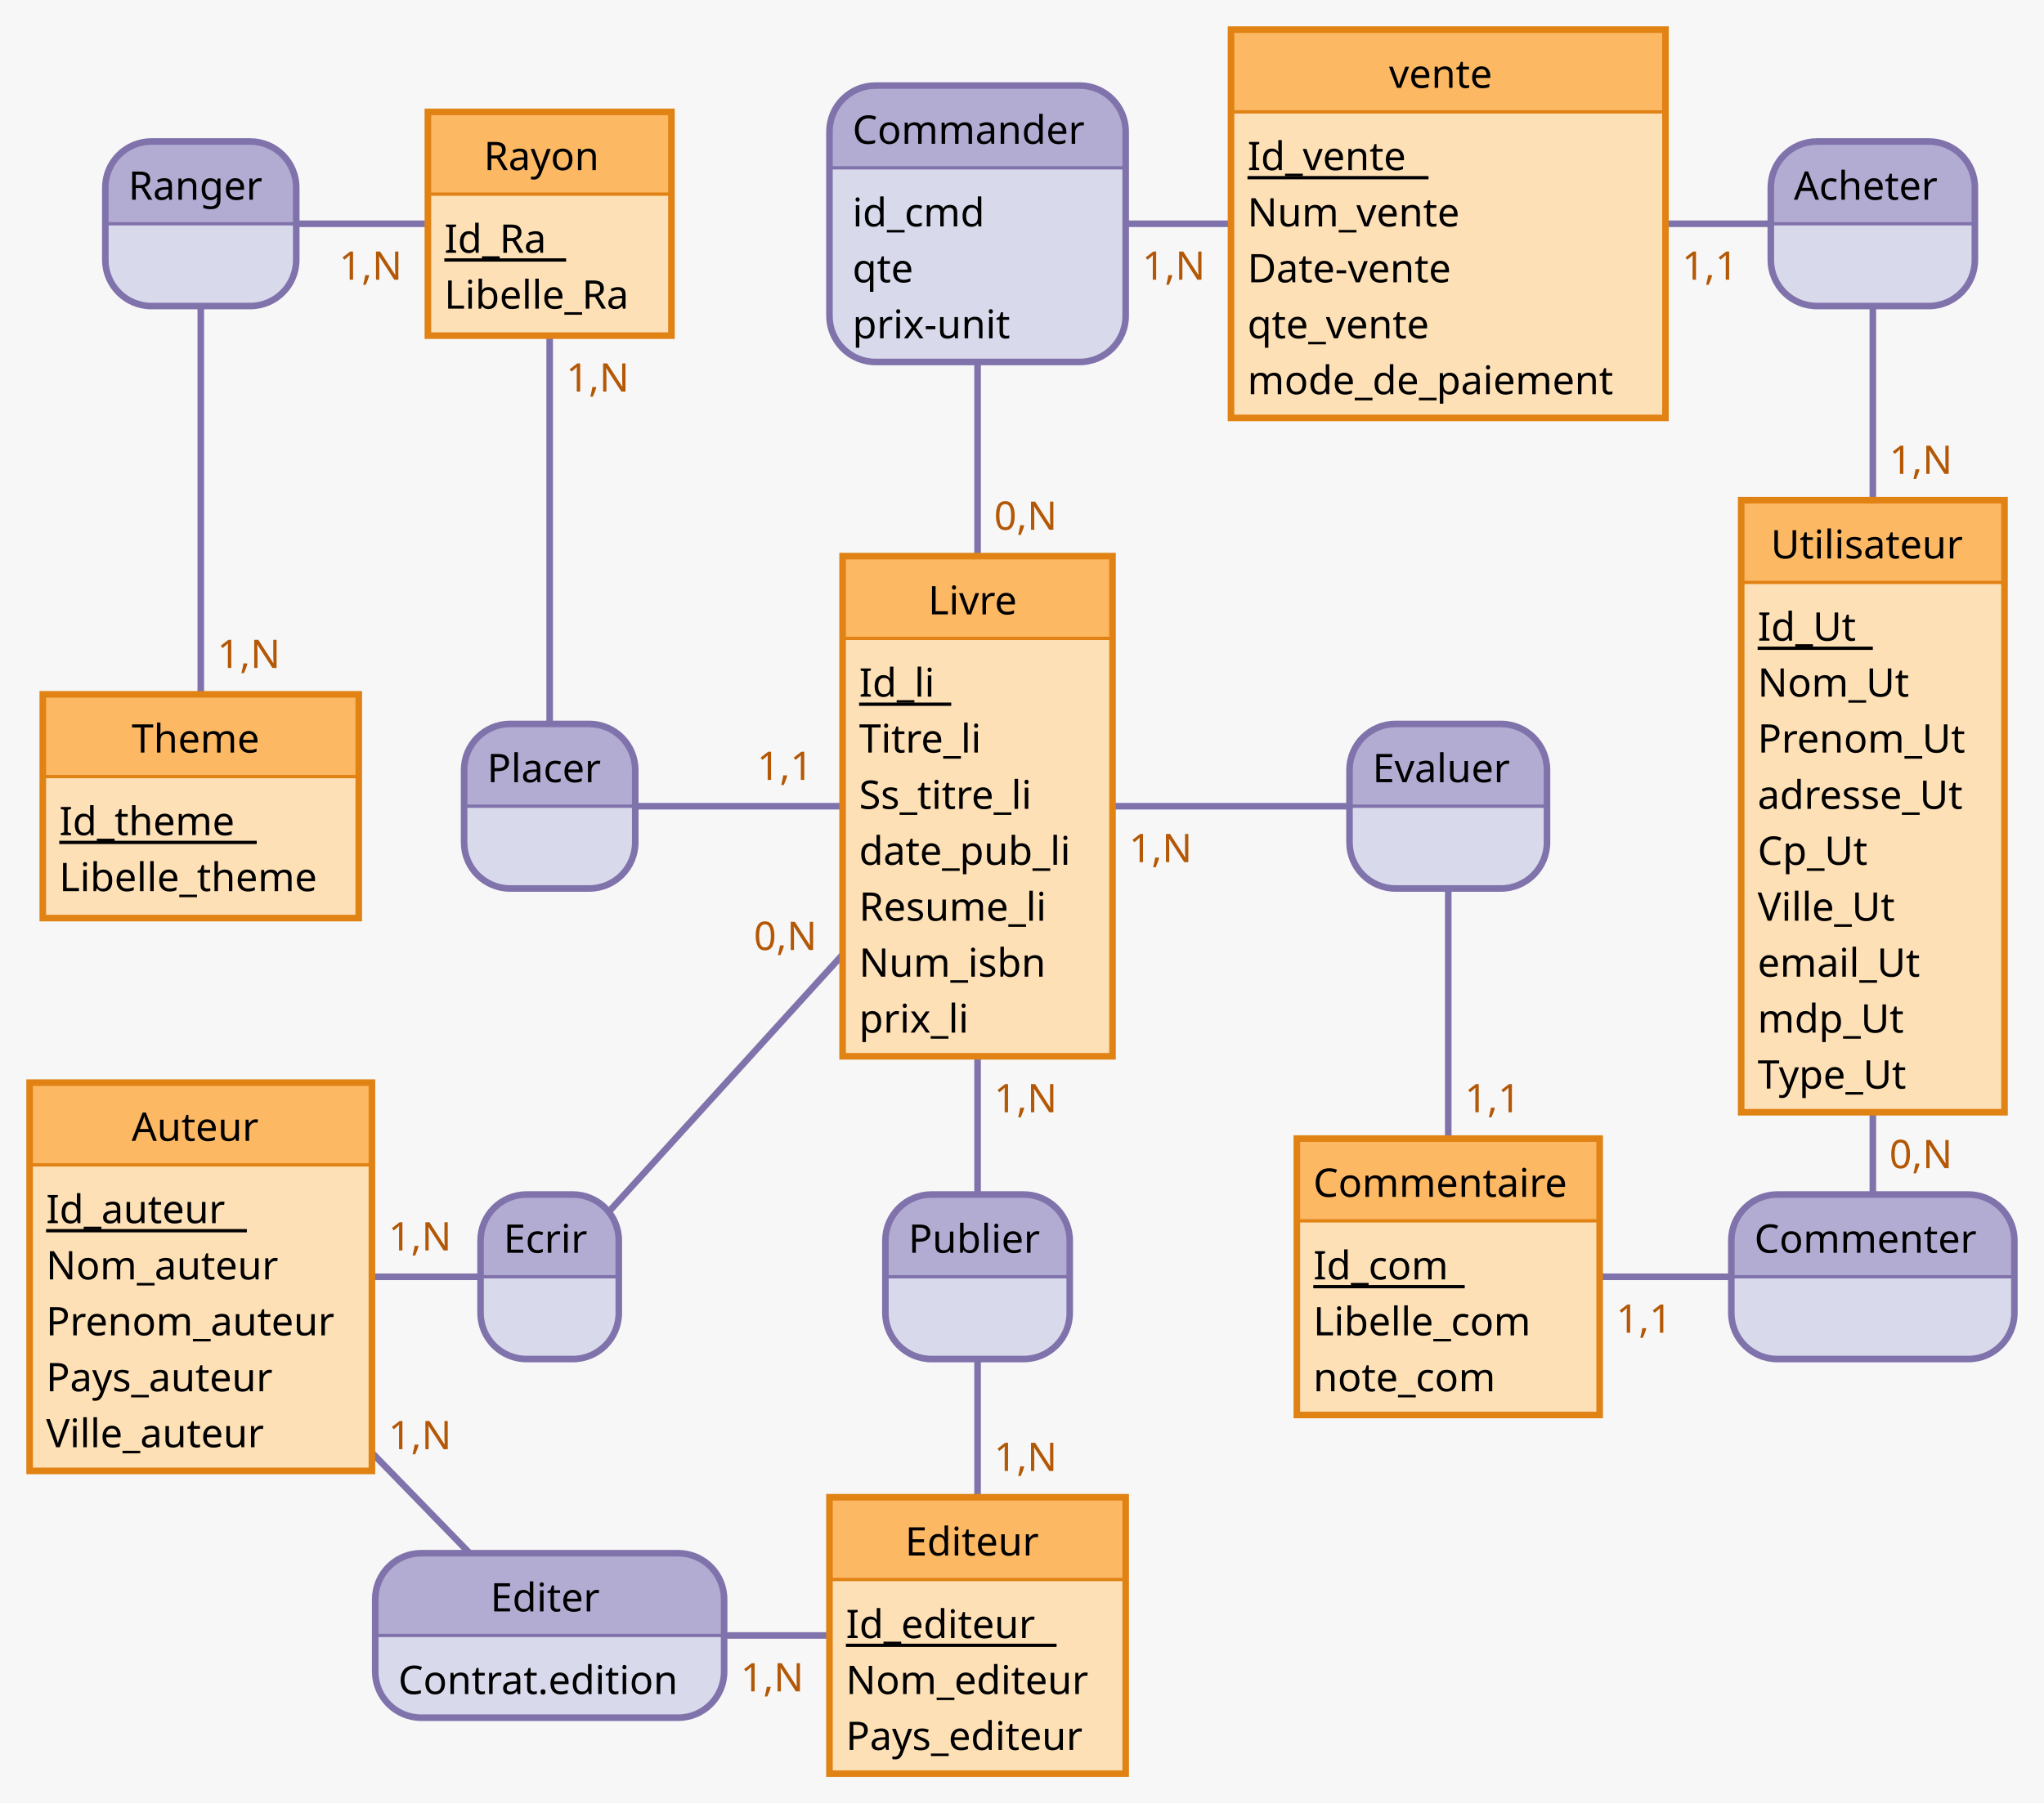
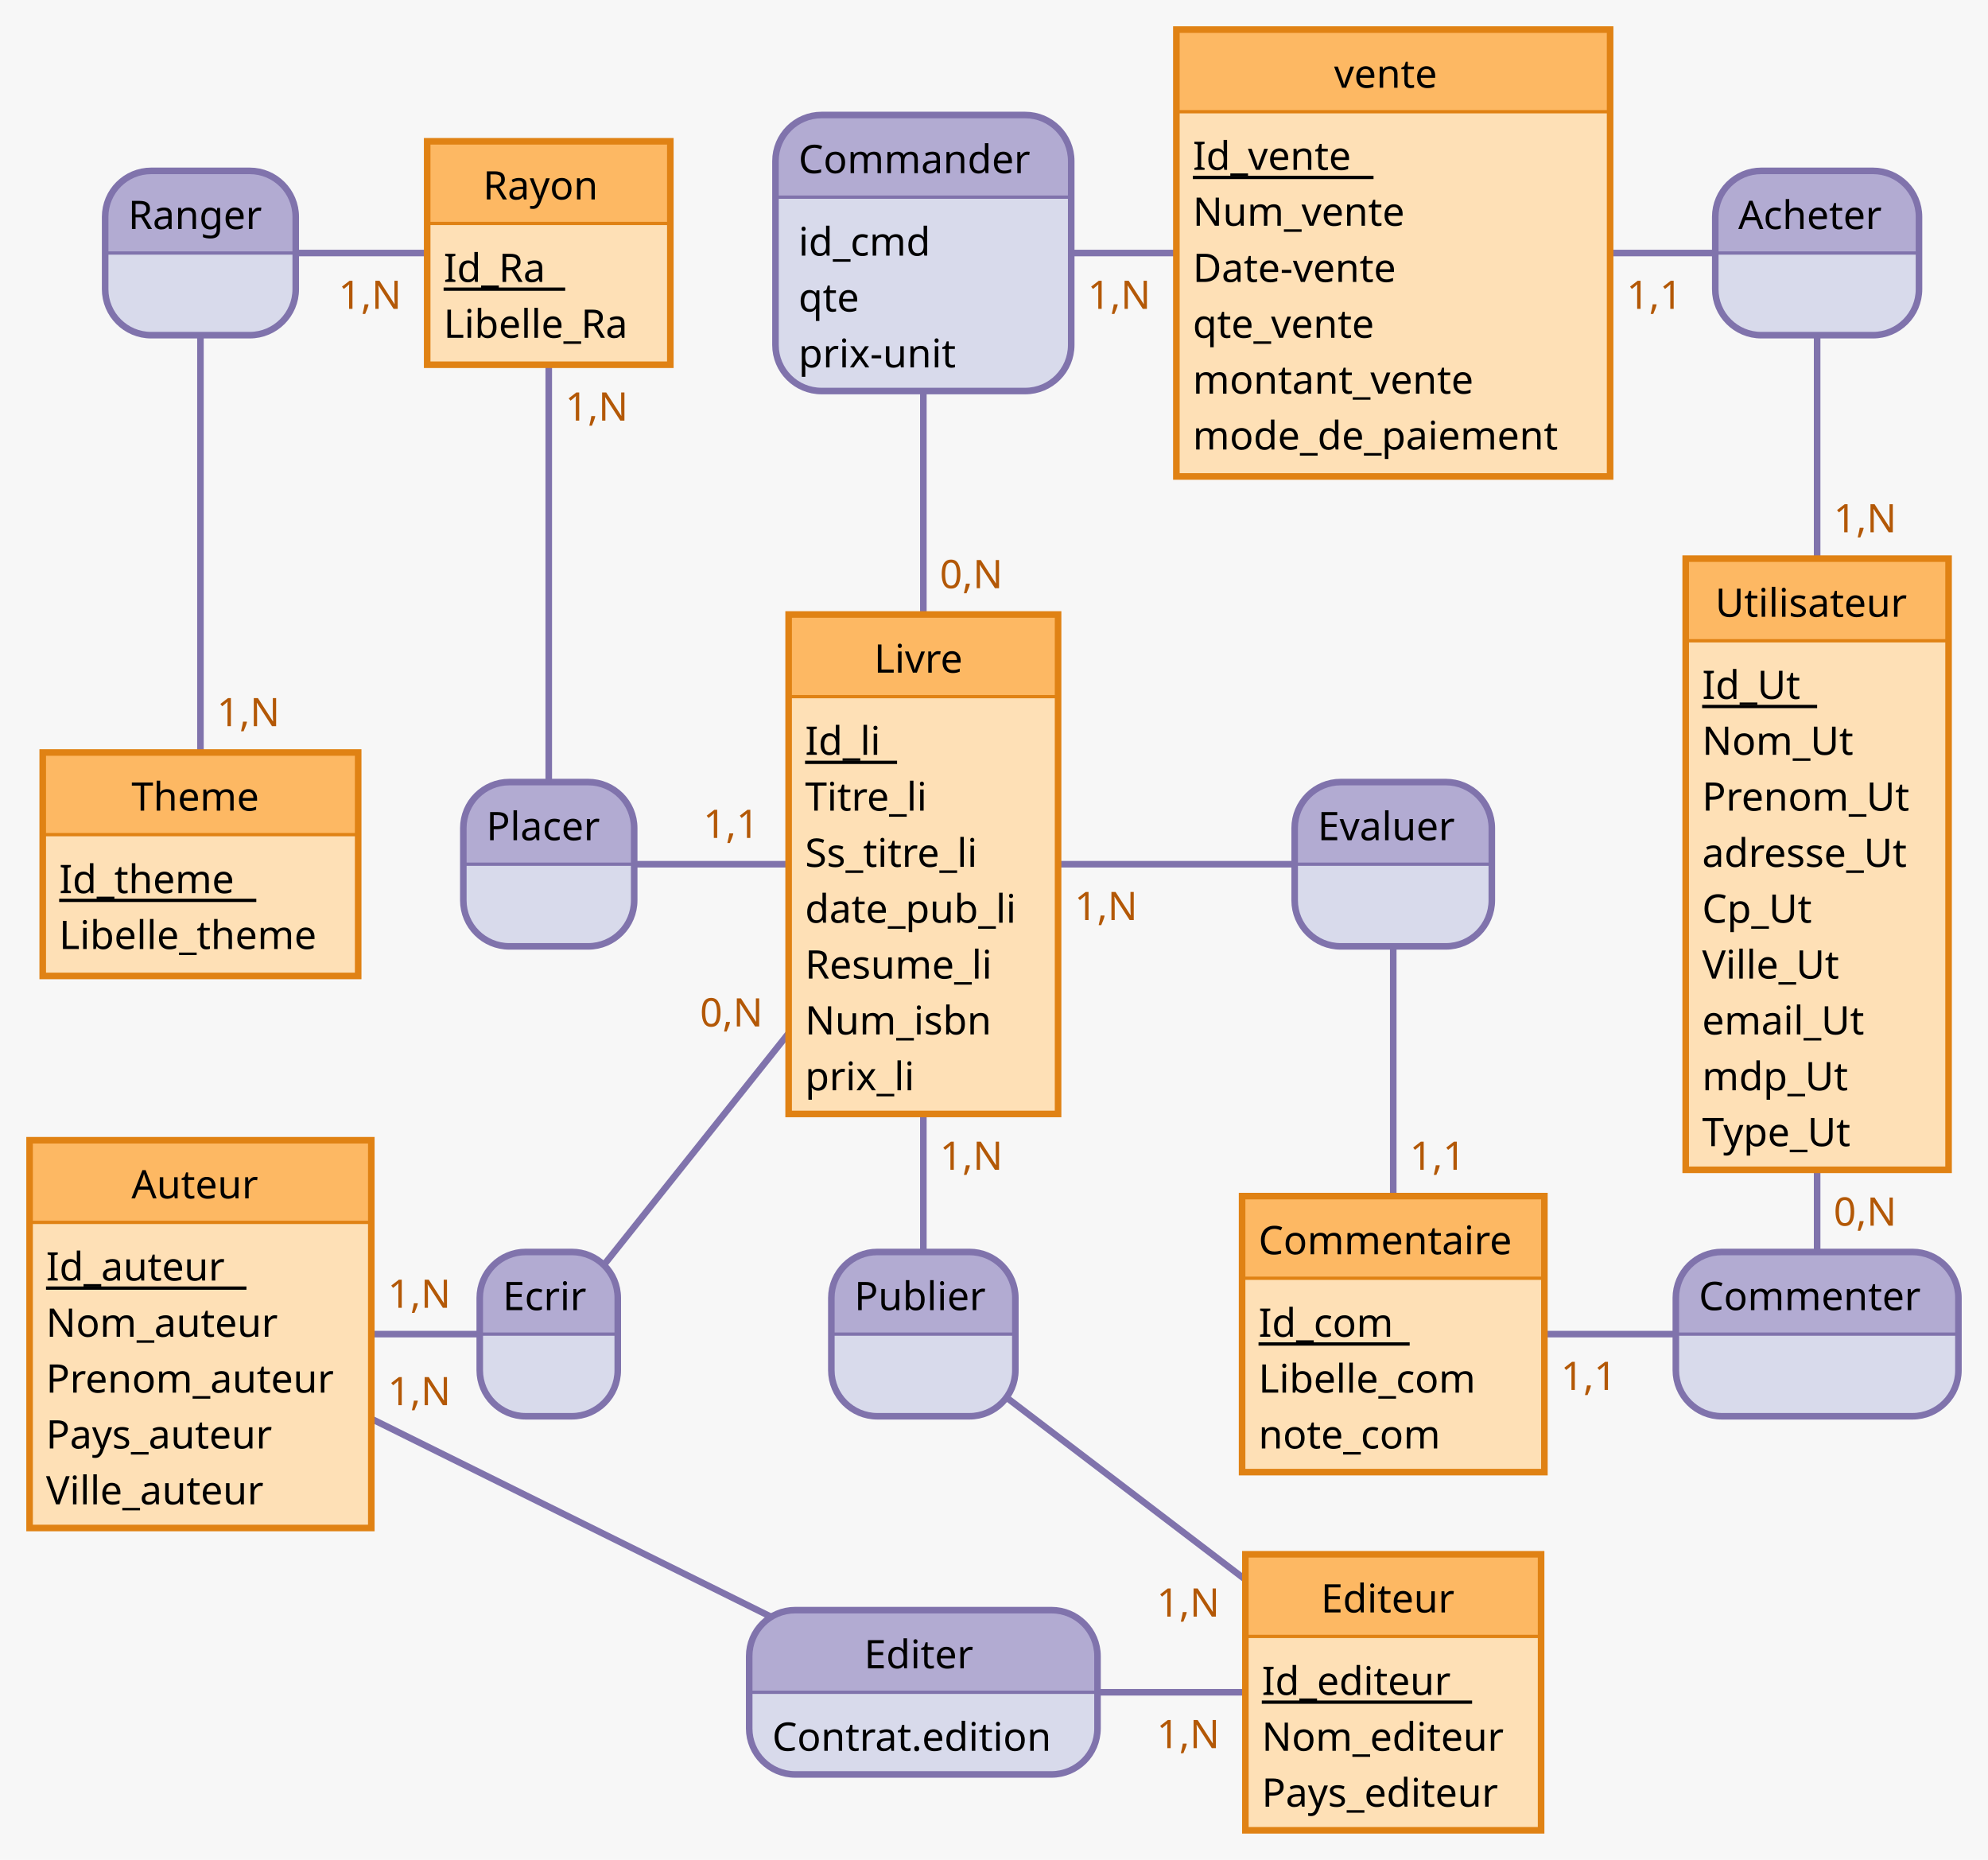
- <svg xmlns="http://www.w3.org/2000/svg" width="621" height="548" view_box="0 0 621 548">\n\n<rect id="frame" x="0" y="0" width="621" height="548" fill="#f7f7f7" stroke="none" stroke-width="0" />
-   <line x1="297" y1="245" x2="297" y2="388" stroke="#8073ac" stroke-width="2" />
-   <text x="302.0" y="338" fill="#b35806" font-family="Verdana" font-size="12">1,N</text>
-   <line x1="297" y1="497" x2="297" y2="388" stroke="#8073ac" stroke-width="2" />
-   <text x="302.0" y="447" fill="#b35806" font-family="Verdana" font-size="12">1,N</text>
+ <svg xmlns="http://www.w3.org/2000/svg" width="605" height="566" view_box="0 0 605 566">\n\n<rect id="frame" x="0" y="0" width="605" height="566" fill="#f7f7f7" stroke="none" stroke-width="0" />
+   <line x1="281" y1="263" x2="281" y2="406" stroke="#8073ac" stroke-width="2" />
+   <text x="286.0" y="356" fill="#b35806" font-family="Verdana" font-size="12">1,N</text>
+   <line x1="424" y1="515" x2="281" y2="406" stroke="#8073ac" stroke-width="2" />
+   <text x="352" y="491.965" fill="#b35806" font-family="Verdana" font-size="12">1,N</text>
  <g id="association-Publier">
-     <path d="M 311 363 a 14 14 90 0 1 14 14 V 388 h -56 V 377 a 14 14 90 0 1 14 -14" fill="#b2abd2" stroke="#b2abd2" stroke-width="0" />
-     <path d="M 325 388.0 v 11 a 14 14 90 0 1 -14 14 H 283 a 14 14 90 0 1 -14 -14 V 388.0 H 56" fill="#d8daeb" stroke="#d8daeb" stroke-width="0" />
-     <rect x="269" y="363" width="56" height="50" fill="none" rx="14" stroke="#8073ac" stroke-width="2" />
-     <line x1="269" y1="388" x2="325" y2="388" stroke="#8073ac" stroke-width="1" />
-     <text x="276" y="380.7" fill="#000000" font-family="Verdana" font-size="12">Publier</text>
-   </g>
-   <line x1="569" y1="245" x2="569" y2="68" stroke="#8073ac" stroke-width="2" />
-   <text x="574.0" y="144" fill="#b35806" font-family="Verdana" font-size="12">1,N</text>
-   <line x1="440" y1="68" x2="569" y2="68" stroke="#8073ac" stroke-width="2" />
-   <text x="511" y="85.0" fill="#b35806" font-family="Verdana" font-size="12">1,1</text>
+     <path d="M 295 381 a 14 14 90 0 1 14 14 V 406 h -56 V 395 a 14 14 90 0 1 14 -14" fill="#b2abd2" stroke="#b2abd2" stroke-width="0" />
+     <path d="M 309 406.0 v 11 a 14 14 90 0 1 -14 14 H 267 a 14 14 90 0 1 -14 -14 V 406.0 H 56" fill="#d8daeb" stroke="#d8daeb" stroke-width="0" />
+     <rect x="253" y="381" width="56" height="50" fill="none" rx="14" stroke="#8073ac" stroke-width="2" />
+     <line x1="253" y1="406" x2="309" y2="406" stroke="#8073ac" stroke-width="1" />
+     <text x="260" y="398.7" fill="#000000" font-family="Verdana" font-size="12">Publier</text>
+   </g>
+   <line x1="553" y1="263" x2="553" y2="77" stroke="#8073ac" stroke-width="2" />
+   <text x="558.0" y="162" fill="#b35806" font-family="Verdana" font-size="12">1,N</text>
+   <line x1="424" y1="77" x2="553" y2="77" stroke="#8073ac" stroke-width="2" />
+   <text x="495" y="94.0" fill="#b35806" font-family="Verdana" font-size="12">1,1</text>
  <g id="association-Acheter">
-     <path d="M 586 43 a 14 14 90 0 1 14 14 V 68 h -62 V 57 a 14 14 90 0 1 14 -14" fill="#b2abd2" stroke="#b2abd2" stroke-width="0" />
-     <path d="M 600 68.0 v 11 a 14 14 90 0 1 -14 14 H 552 a 14 14 90 0 1 -14 -14 V 68.0 H 62" fill="#d8daeb" stroke="#d8daeb" stroke-width="0" />
-     <rect x="538" y="43" width="62" height="50" fill="none" rx="14" stroke="#8073ac" stroke-width="2" />
-     <line x1="538" y1="68" x2="600" y2="68" stroke="#8073ac" stroke-width="1" />
-     <text x="545" y="60.7" fill="#000000" font-family="Verdana" font-size="12">Acheter</text>
-   </g>
-   <line x1="440" y1="388" x2="440" y2="245" stroke="#8073ac" stroke-width="2" />
-   <text x="445.0" y="338" fill="#b35806" font-family="Verdana" font-size="12">1,1</text>
-   <line x1="297" y1="245" x2="440" y2="245" stroke="#8073ac" stroke-width="2" />
-   <text x="343" y="262.0" fill="#b35806" font-family="Verdana" font-size="12">1,N</text>
+     <path d="M 570 52 a 14 14 90 0 1 14 14 V 77 h -62 V 66 a 14 14 90 0 1 14 -14" fill="#b2abd2" stroke="#b2abd2" stroke-width="0" />
+     <path d="M 584 77.0 v 11 a 14 14 90 0 1 -14 14 H 536 a 14 14 90 0 1 -14 -14 V 77.0 H 62" fill="#d8daeb" stroke="#d8daeb" stroke-width="0" />
+     <rect x="522" y="52" width="62" height="50" fill="none" rx="14" stroke="#8073ac" stroke-width="2" />
+     <line x1="522" y1="77" x2="584" y2="77" stroke="#8073ac" stroke-width="1" />
+     <text x="529" y="69.7" fill="#000000" font-family="Verdana" font-size="12">Acheter</text>
+   </g>
+   <line x1="424" y1="406" x2="424" y2="263" stroke="#8073ac" stroke-width="2" />
+   <text x="429.0" y="356" fill="#b35806" font-family="Verdana" font-size="12">1,1</text>
+   <line x1="281" y1="263" x2="424" y2="263" stroke="#8073ac" stroke-width="2" />
+   <text x="327" y="280.0" fill="#b35806" font-family="Verdana" font-size="12">1,N</text>
  <g id="association-Evaluer">
-     <path d="M 456 220 a 14 14 90 0 1 14 14 V 245 h -60 V 234 a 14 14 90 0 1 14 -14" fill="#b2abd2" stroke="#b2abd2" stroke-width="0" />
-     <path d="M 470 245.0 v 11 a 14 14 90 0 1 -14 14 H 424 a 14 14 90 0 1 -14 -14 V 245.0 H 60" fill="#d8daeb" stroke="#d8daeb" stroke-width="0" />
-     <rect x="410" y="220" width="60" height="50" fill="none" rx="14" stroke="#8073ac" stroke-width="2" />
-     <line x1="410" y1="245" x2="470" y2="245" stroke="#8073ac" stroke-width="1" />
-     <text x="417" y="237.7" fill="#000000" font-family="Verdana" font-size="12">Evaluer</text>
-   </g>
-   <line x1="297" y1="245" x2="167" y2="245" stroke="#8073ac" stroke-width="2" />
-   <text x="230" y="237.0" fill="#b35806" font-family="Verdana" font-size="12">1,1</text>
-   <line x1="167" y1="68" x2="167" y2="245" stroke="#8073ac" stroke-width="2" />
-   <text x="172.0" y="119" fill="#b35806" font-family="Verdana" font-size="12">1,N</text>
+     <path d="M 440 238 a 14 14 90 0 1 14 14 V 263 h -60 V 252 a 14 14 90 0 1 14 -14" fill="#b2abd2" stroke="#b2abd2" stroke-width="0" />
+     <path d="M 454 263.0 v 11 a 14 14 90 0 1 -14 14 H 408 a 14 14 90 0 1 -14 -14 V 263.0 H 60" fill="#d8daeb" stroke="#d8daeb" stroke-width="0" />
+     <rect x="394" y="238" width="60" height="50" fill="none" rx="14" stroke="#8073ac" stroke-width="2" />
+     <line x1="394" y1="263" x2="454" y2="263" stroke="#8073ac" stroke-width="1" />
+     <text x="401" y="255.7" fill="#000000" font-family="Verdana" font-size="12">Evaluer</text>
+   </g>
+   <line x1="281" y1="263" x2="167" y2="263" stroke="#8073ac" stroke-width="2" />
+   <text x="214" y="255.0" fill="#b35806" font-family="Verdana" font-size="12">1,1</text>
+   <line x1="167" y1="77" x2="167" y2="263" stroke="#8073ac" stroke-width="2" />
+   <text x="172.0" y="128" fill="#b35806" font-family="Verdana" font-size="12">1,N</text>
  <g id="association-Placer">
-     <path d="M 179 220 a 14 14 90 0 1 14 14 V 245 h -52 V 234 a 14 14 90 0 1 14 -14" fill="#b2abd2" stroke="#b2abd2" stroke-width="0" />
-     <path d="M 193 245.0 v 11 a 14 14 90 0 1 -14 14 H 155 a 14 14 90 0 1 -14 -14 V 245.0 H 52" fill="#d8daeb" stroke="#d8daeb" stroke-width="0" />
-     <rect x="141" y="220" width="52" height="50" fill="none" rx="14" stroke="#8073ac" stroke-width="2" />
-     <line x1="141" y1="245" x2="193" y2="245" stroke="#8073ac" stroke-width="1" />
-     <text x="148" y="237.7" fill="#000000" font-family="Verdana" font-size="12">Placer</text>
-   </g>
-   <line x1="297" y1="245" x2="297" y2="68" stroke="#8073ac" stroke-width="2" />
-   <text x="302.0" y="161" fill="#b35806" font-family="Verdana" font-size="12">0,N</text>
-   <line x1="440" y1="68" x2="297" y2="68" stroke="#8073ac" stroke-width="2" />
-   <text x="347" y="85.0" fill="#b35806" font-family="Verdana" font-size="12">1,N</text>
+     <path d="M 179 238 a 14 14 90 0 1 14 14 V 263 h -52 V 252 a 14 14 90 0 1 14 -14" fill="#b2abd2" stroke="#b2abd2" stroke-width="0" />
+     <path d="M 193 263.0 v 11 a 14 14 90 0 1 -14 14 H 155 a 14 14 90 0 1 -14 -14 V 263.0 H 52" fill="#d8daeb" stroke="#d8daeb" stroke-width="0" />
+     <rect x="141" y="238" width="52" height="50" fill="none" rx="14" stroke="#8073ac" stroke-width="2" />
+     <line x1="141" y1="263" x2="193" y2="263" stroke="#8073ac" stroke-width="1" />
+     <text x="148" y="255.7" fill="#000000" font-family="Verdana" font-size="12">Placer</text>
+   </g>
+   <line x1="281" y1="263" x2="281" y2="77" stroke="#8073ac" stroke-width="2" />
+   <text x="286.0" y="179" fill="#b35806" font-family="Verdana" font-size="12">0,N</text>
+   <line x1="424" y1="77" x2="281" y2="77" stroke="#8073ac" stroke-width="2" />
+   <text x="331" y="94.0" fill="#b35806" font-family="Verdana" font-size="12">1,N</text>
  <g id="association-Commander">
-     <path d="M 328 26 a 14 14 90 0 1 14 14 V 51 h -90 V 40 a 14 14 90 0 1 14 -14" fill="#b2abd2" stroke="#b2abd2" stroke-width="0" />
-     <path d="M 342 51.0 v 45 a 14 14 90 0 1 -14 14 H 266 a 14 14 90 0 1 -14 -14 V 51.0 H 90" fill="#d8daeb" stroke="#d8daeb" stroke-width="0" />
-     <rect x="252" y="26" width="90" height="84" fill="none" rx="14" stroke="#8073ac" stroke-width="2" />
-     <line x1="252" y1="51" x2="342" y2="51" stroke="#8073ac" stroke-width="1" />
-     <text x="259" y="43.7" fill="#000000" font-family="Verdana" font-size="12">Commander</text>
-     <text x="259" y="68.8" fill="#000000" font-family="Verdana" font-size="12">id_cmd</text>
-     <text x="259" y="85.8" fill="#000000" font-family="Verdana" font-size="12">qte</text>
-     <text x="259" y="102.8" fill="#000000" font-family="Verdana" font-size="12">prix-unit</text>
-   </g>
-   <line x1="61" y1="245" x2="61" y2="68" stroke="#8073ac" stroke-width="2" />
-   <text x="66.0" y="203" fill="#b35806" font-family="Verdana" font-size="12">1,N</text>
-   <line x1="167" y1="68" x2="61" y2="68" stroke="#8073ac" stroke-width="2" />
-   <text x="103" y="85.0" fill="#b35806" font-family="Verdana" font-size="12">1,N</text>
+     <path d="M 312 35 a 14 14 90 0 1 14 14 V 60 h -90 V 49 a 14 14 90 0 1 14 -14" fill="#b2abd2" stroke="#b2abd2" stroke-width="0" />
+     <path d="M 326 60.0 v 45 a 14 14 90 0 1 -14 14 H 250 a 14 14 90 0 1 -14 -14 V 60.0 H 90" fill="#d8daeb" stroke="#d8daeb" stroke-width="0" />
+     <rect x="236" y="35" width="90" height="84" fill="none" rx="14" stroke="#8073ac" stroke-width="2" />
+     <line x1="236" y1="60" x2="326" y2="60" stroke="#8073ac" stroke-width="1" />
+     <text x="243" y="52.7" fill="#000000" font-family="Verdana" font-size="12">Commander</text>
+     <text x="243" y="77.8" fill="#000000" font-family="Verdana" font-size="12">id_cmd</text>
+     <text x="243" y="94.8" fill="#000000" font-family="Verdana" font-size="12">qte</text>
+     <text x="243" y="111.8" fill="#000000" font-family="Verdana" font-size="12">prix-unit</text>
+   </g>
+   <line x1="61" y1="263" x2="61" y2="77" stroke="#8073ac" stroke-width="2" />
+   <text x="66.0" y="221" fill="#b35806" font-family="Verdana" font-size="12">1,N</text>
+   <line x1="167" y1="77" x2="61" y2="77" stroke="#8073ac" stroke-width="2" />
+   <text x="103" y="94.0" fill="#b35806" font-family="Verdana" font-size="12">1,N</text>
  <g id="association-Ranger">
-     <path d="M 76 43 a 14 14 90 0 1 14 14 V 68 h -58 V 57 a 14 14 90 0 1 14 -14" fill="#b2abd2" stroke="#b2abd2" stroke-width="0" />
-     <path d="M 90 68.0 v 11 a 14 14 90 0 1 -14 14 H 46 a 14 14 90 0 1 -14 -14 V 68.0 H 58" fill="#d8daeb" stroke="#d8daeb" stroke-width="0" />
-     <rect x="32" y="43" width="58" height="50" fill="none" rx="14" stroke="#8073ac" stroke-width="2" />
-     <line x1="32" y1="68" x2="90" y2="68" stroke="#8073ac" stroke-width="1" />
-     <text x="39" y="60.7" fill="#000000" font-family="Verdana" font-size="12">Ranger</text>
-   </g>
-   <line x1="440" y1="388" x2="569" y2="388" stroke="#8073ac" stroke-width="2" />
-   <text x="491" y="405.0" fill="#b35806" font-family="Verdana" font-size="12">1,1</text>
-   <line x1="569" y1="245" x2="569" y2="388" stroke="#8073ac" stroke-width="2" />
-   <text x="574.0" y="355" fill="#b35806" font-family="Verdana" font-size="12">0,N</text>
+     <path d="M 76 52 a 14 14 90 0 1 14 14 V 77 h -58 V 66 a 14 14 90 0 1 14 -14" fill="#b2abd2" stroke="#b2abd2" stroke-width="0" />
+     <path d="M 90 77.0 v 11 a 14 14 90 0 1 -14 14 H 46 a 14 14 90 0 1 -14 -14 V 77.0 H 58" fill="#d8daeb" stroke="#d8daeb" stroke-width="0" />
+     <rect x="32" y="52" width="58" height="50" fill="none" rx="14" stroke="#8073ac" stroke-width="2" />
+     <line x1="32" y1="77" x2="90" y2="77" stroke="#8073ac" stroke-width="1" />
+     <text x="39" y="69.7" fill="#000000" font-family="Verdana" font-size="12">Ranger</text>
+   </g>
+   <line x1="424" y1="406" x2="553" y2="406" stroke="#8073ac" stroke-width="2" />
+   <text x="475" y="423.0" fill="#b35806" font-family="Verdana" font-size="12">1,1</text>
+   <line x1="553" y1="263" x2="553" y2="406" stroke="#8073ac" stroke-width="2" />
+   <text x="558.0" y="373" fill="#b35806" font-family="Verdana" font-size="12">0,N</text>
  <g id="association-Commenter">
-     <path d="M 598 363 a 14 14 90 0 1 14 14 V 388 h -86 V 377 a 14 14 90 0 1 14 -14" fill="#b2abd2" stroke="#b2abd2" stroke-width="0" />
-     <path d="M 612 388.0 v 11 a 14 14 90 0 1 -14 14 H 540 a 14 14 90 0 1 -14 -14 V 388.0 H 86" fill="#d8daeb" stroke="#d8daeb" stroke-width="0" />
-     <rect x="526" y="363" width="86" height="50" fill="none" rx="14" stroke="#8073ac" stroke-width="2" />
-     <line x1="526" y1="388" x2="612" y2="388" stroke="#8073ac" stroke-width="1" />
-     <text x="533" y="380.7" fill="#000000" font-family="Verdana" font-size="12">Commenter</text>
-   </g>
-   <line x1="61" y1="388" x2="167" y2="388" stroke="#8073ac" stroke-width="2" />
-   <text x="118" y="380.0" fill="#b35806" font-family="Verdana" font-size="12">1,N</text>
-   <line x1="297" y1="245" x2="167" y2="388" stroke="#8073ac" stroke-width="2" />
-   <text x="229" y="288.695" fill="#b35806" font-family="Verdana" font-size="12">0,N</text>
+     <path d="M 582 381 a 14 14 90 0 1 14 14 V 406 h -86 V 395 a 14 14 90 0 1 14 -14" fill="#b2abd2" stroke="#b2abd2" stroke-width="0" />
+     <path d="M 596 406.0 v 11 a 14 14 90 0 1 -14 14 H 524 a 14 14 90 0 1 -14 -14 V 406.0 H 86" fill="#d8daeb" stroke="#d8daeb" stroke-width="0" />
+     <rect x="510" y="381" width="86" height="50" fill="none" rx="14" stroke="#8073ac" stroke-width="2" />
+     <line x1="510" y1="406" x2="596" y2="406" stroke="#8073ac" stroke-width="1" />
+     <text x="517" y="398.7" fill="#000000" font-family="Verdana" font-size="12">Commenter</text>
+   </g>
+   <line x1="61" y1="406" x2="167" y2="406" stroke="#8073ac" stroke-width="2" />
+   <text x="118" y="398.0" fill="#b35806" font-family="Verdana" font-size="12">1,N</text>
+   <line x1="281" y1="263" x2="167" y2="406" stroke="#8073ac" stroke-width="2" />
+   <text x="213" y="312.38" fill="#b35806" font-family="Verdana" font-size="12">0,N</text>
  <g id="association-Ecrir">
-     <path d="M 174 363 a 14 14 90 0 1 14 14 V 388 h -42 V 377 a 14 14 90 0 1 14 -14" fill="#b2abd2" stroke="#b2abd2" stroke-width="0" />
-     <path d="M 188 388.0 v 11 a 14 14 90 0 1 -14 14 H 160 a 14 14 90 0 1 -14 -14 V 388.0 H 42" fill="#d8daeb" stroke="#d8daeb" stroke-width="0" />
-     <rect x="146" y="363" width="42" height="50" fill="none" rx="14" stroke="#8073ac" stroke-width="2" />
-     <line x1="146" y1="388" x2="188" y2="388" stroke="#8073ac" stroke-width="1" />
-     <text x="153" y="380.7" fill="#000000" font-family="Verdana" font-size="12">Ecrir</text>
-   </g>
-   <line x1="297" y1="497" x2="167" y2="497" stroke="#8073ac" stroke-width="2" />
-   <text x="225" y="514.0" fill="#b35806" font-family="Verdana" font-size="12">1,N</text>
-   <line x1="61" y1="388" x2="167" y2="497" stroke="#8073ac" stroke-width="2" />
-   <text x="118" y="440.403" fill="#b35806" font-family="Verdana" font-size="12">1,N</text>
+     <path d="M 174 381 a 14 14 90 0 1 14 14 V 406 h -42 V 395 a 14 14 90 0 1 14 -14" fill="#b2abd2" stroke="#b2abd2" stroke-width="0" />
+     <path d="M 188 406.0 v 11 a 14 14 90 0 1 -14 14 H 160 a 14 14 90 0 1 -14 -14 V 406.0 H 42" fill="#d8daeb" stroke="#d8daeb" stroke-width="0" />
+     <rect x="146" y="381" width="42" height="50" fill="none" rx="14" stroke="#8073ac" stroke-width="2" />
+     <line x1="146" y1="406" x2="188" y2="406" stroke="#8073ac" stroke-width="1" />
+     <text x="153" y="398.7" fill="#000000" font-family="Verdana" font-size="12">Ecrir</text>
+   </g>
+   <line x1="424" y1="515" x2="281" y2="515" stroke="#8073ac" stroke-width="2" />
+   <text x="352" y="532.0" fill="#b35806" font-family="Verdana" font-size="12">1,N</text>
+   <line x1="61" y1="406" x2="281" y2="515" stroke="#8073ac" stroke-width="2" />
+   <text x="118" y="427.638" fill="#b35806" font-family="Verdana" font-size="12">1,N</text>
  <g id="association-Editer">
-     <path d="M 206 472 a 14 14 90 0 1 14 14 V 497 h -106 V 486 a 14 14 90 0 1 14 -14" fill="#b2abd2" stroke="#b2abd2" stroke-width="0" />
-     <path d="M 220 497.0 v 11 a 14 14 90 0 1 -14 14 H 128 a 14 14 90 0 1 -14 -14 V 497.0 H 106" fill="#d8daeb" stroke="#d8daeb" stroke-width="0" />
-     <rect x="114" y="472" width="106" height="50" fill="none" rx="14" stroke="#8073ac" stroke-width="2" />
-     <line x1="114" y1="497" x2="220" y2="497" stroke="#8073ac" stroke-width="1" />
-     <text x="149" y="489.7" fill="#000000" font-family="Verdana" font-size="12">Editer</text>
-     <text x="121" y="514.8" fill="#000000" font-family="Verdana" font-size="12">Contrat.edition</text>
+     <path d="M 320 490 a 14 14 90 0 1 14 14 V 515 h -106 V 504 a 14 14 90 0 1 14 -14" fill="#b2abd2" stroke="#b2abd2" stroke-width="0" />
+     <path d="M 334 515.0 v 11 a 14 14 90 0 1 -14 14 H 242 a 14 14 90 0 1 -14 -14 V 515.0 H 106" fill="#d8daeb" stroke="#d8daeb" stroke-width="0" />
+     <rect x="228" y="490" width="106" height="50" fill="none" rx="14" stroke="#8073ac" stroke-width="2" />
+     <line x1="228" y1="515" x2="334" y2="515" stroke="#8073ac" stroke-width="1" />
+     <text x="263" y="507.7" fill="#000000" font-family="Verdana" font-size="12">Editer</text>
+     <text x="235" y="532.8" fill="#000000" font-family="Verdana" font-size="12">Contrat.edition</text>
  </g>
  <g id="entity-Utilisateur">
    <g id="frame-Utilisateur">
-       <rect x="529" y="152" width="80" height="25" fill="#fdb863" stroke="#fdb863" stroke-width="0" />
-       <rect x="529" y="177.0" width="80" height="161" fill="#fee0b6" stroke="#fee0b6" stroke-width="0" />
-       <rect x="529" y="152" width="80" height="186" fill="none" stroke="#e08214" stroke-width="2" />
-       <line x1="529" y1="177" x2="609" y2="177" stroke="#e08214" stroke-width="1" />
-     </g>
-     <text x="538" y="169.7" fill="#000000" font-family="Verdana" font-size="12">Utilisateur</text>
-     <text x="534" y="194.7" fill="#000000" font-family="Verdana" font-size="12">Id_Ut</text>
-     <line x1="534" y1="197" x2="569" y2="197" stroke="#000000" stroke-width="1" />
-     <text x="534" y="211.7" fill="#000000" font-family="Verdana" font-size="12">Nom_Ut</text>
-     <text x="534" y="228.7" fill="#000000" font-family="Verdana" font-size="12">Prenom_Ut</text>
-     <text x="534" y="245.8" fill="#000000" font-family="Verdana" font-size="12">adresse_Ut</text>
-     <text x="534" y="262.8" fill="#000000" font-family="Verdana" font-size="12">Cp_Ut</text>
-     <text x="534" y="279.8" fill="#000000" font-family="Verdana" font-size="12">Ville_Ut</text>
-     <text x="534" y="296.8" fill="#000000" font-family="Verdana" font-size="12">email_Ut</text>
-     <text x="534" y="313.8" fill="#000000" font-family="Verdana" font-size="12">mdp_Ut</text>
-     <text x="534" y="330.8" fill="#000000" font-family="Verdana" font-size="12">Type_Ut</text>
+       <rect x="513" y="170" width="80" height="25" fill="#fdb863" stroke="#fdb863" stroke-width="0" />
+       <rect x="513" y="195.0" width="80" height="161" fill="#fee0b6" stroke="#fee0b6" stroke-width="0" />
+       <rect x="513" y="170" width="80" height="186" fill="none" stroke="#e08214" stroke-width="2" />
+       <line x1="513" y1="195" x2="593" y2="195" stroke="#e08214" stroke-width="1" />
+     </g>
+     <text x="522" y="187.7" fill="#000000" font-family="Verdana" font-size="12">Utilisateur</text>
+     <text x="518" y="212.7" fill="#000000" font-family="Verdana" font-size="12">Id_Ut</text>
+     <line x1="518" y1="215" x2="553" y2="215" stroke="#000000" stroke-width="1" />
+     <text x="518" y="229.7" fill="#000000" font-family="Verdana" font-size="12">Nom_Ut</text>
+     <text x="518" y="246.7" fill="#000000" font-family="Verdana" font-size="12">Prenom_Ut</text>
+     <text x="518" y="263.8" fill="#000000" font-family="Verdana" font-size="12">adresse_Ut</text>
+     <text x="518" y="280.8" fill="#000000" font-family="Verdana" font-size="12">Cp_Ut</text>
+     <text x="518" y="297.8" fill="#000000" font-family="Verdana" font-size="12">Ville_Ut</text>
+     <text x="518" y="314.8" fill="#000000" font-family="Verdana" font-size="12">email_Ut</text>
+     <text x="518" y="331.8" fill="#000000" font-family="Verdana" font-size="12">mdp_Ut</text>
+     <text x="518" y="348.8" fill="#000000" font-family="Verdana" font-size="12">Type_Ut</text>
  </g>
  <g id="entity-Livre">
    <g id="frame-Livre">
-       <rect x="256" y="169" width="82" height="25" fill="#fdb863" stroke="#fdb863" stroke-width="0" />
-       <rect x="256" y="194.0" width="82" height="127" fill="#fee0b6" stroke="#fee0b6" stroke-width="0" />
-       <rect x="256" y="169" width="82" height="152" fill="none" stroke="#e08214" stroke-width="2" />
-       <line x1="256" y1="194" x2="338" y2="194" stroke="#e08214" stroke-width="1" />
-     </g>
-     <text x="282" y="186.7" fill="#000000" font-family="Verdana" font-size="12">Livre</text>
-     <text x="261" y="211.7" fill="#000000" font-family="Verdana" font-size="12">Id_li</text>
-     <line x1="261" y1="214" x2="289" y2="214" stroke="#000000" stroke-width="1" />
-     <text x="261" y="228.7" fill="#000000" font-family="Verdana" font-size="12">Titre_li</text>
-     <text x="261" y="245.8" fill="#000000" font-family="Verdana" font-size="12">Ss_titre_li</text>
-     <text x="261" y="262.8" fill="#000000" font-family="Verdana" font-size="12">date_pub_li</text>
-     <text x="261" y="279.8" fill="#000000" font-family="Verdana" font-size="12">Resume_li</text>
-     <text x="261" y="296.8" fill="#000000" font-family="Verdana" font-size="12">Num_isbn</text>
-     <text x="261" y="313.8" fill="#000000" font-family="Verdana" font-size="12">prix_li</text>
+       <rect x="240" y="187" width="82" height="25" fill="#fdb863" stroke="#fdb863" stroke-width="0" />
+       <rect x="240" y="212.0" width="82" height="127" fill="#fee0b6" stroke="#fee0b6" stroke-width="0" />
+       <rect x="240" y="187" width="82" height="152" fill="none" stroke="#e08214" stroke-width="2" />
+       <line x1="240" y1="212" x2="322" y2="212" stroke="#e08214" stroke-width="1" />
+     </g>
+     <text x="266" y="204.7" fill="#000000" font-family="Verdana" font-size="12">Livre</text>
+     <text x="245" y="229.7" fill="#000000" font-family="Verdana" font-size="12">Id_li</text>
+     <line x1="245" y1="232" x2="273" y2="232" stroke="#000000" stroke-width="1" />
+     <text x="245" y="246.7" fill="#000000" font-family="Verdana" font-size="12">Titre_li</text>
+     <text x="245" y="263.8" fill="#000000" font-family="Verdana" font-size="12">Ss_titre_li</text>
+     <text x="245" y="280.8" fill="#000000" font-family="Verdana" font-size="12">date_pub_li</text>
+     <text x="245" y="297.8" fill="#000000" font-family="Verdana" font-size="12">Resume_li</text>
+     <text x="245" y="314.8" fill="#000000" font-family="Verdana" font-size="12">Num_isbn</text>
+     <text x="245" y="331.8" fill="#000000" font-family="Verdana" font-size="12">prix_li</text>
  </g>
  <g id="entity-Commentaire">
    <g id="frame-Commentaire">
-       <rect x="394" y="346" width="92" height="25" fill="#fdb863" stroke="#fdb863" stroke-width="0" />
-       <rect x="394" y="371.0" width="92" height="59" fill="#fee0b6" stroke="#fee0b6" stroke-width="0" />
-       <rect x="394" y="346" width="92" height="84" fill="none" stroke="#e08214" stroke-width="2" />
-       <line x1="394" y1="371" x2="486" y2="371" stroke="#e08214" stroke-width="1" />
-     </g>
-     <text x="399" y="363.7" fill="#000000" font-family="Verdana" font-size="12">Commentaire</text>
-     <text x="399" y="388.8" fill="#000000" font-family="Verdana" font-size="12">Id_com</text>
-     <line x1="399" y1="391" x2="445" y2="391" stroke="#000000" stroke-width="1" />
-     <text x="399" y="405.8" fill="#000000" font-family="Verdana" font-size="12">Libelle_com</text>
-     <text x="399" y="422.8" fill="#000000" font-family="Verdana" font-size="12">note_com</text>
+       <rect x="378" y="364" width="92" height="25" fill="#fdb863" stroke="#fdb863" stroke-width="0" />
+       <rect x="378" y="389.0" width="92" height="59" fill="#fee0b6" stroke="#fee0b6" stroke-width="0" />
+       <rect x="378" y="364" width="92" height="84" fill="none" stroke="#e08214" stroke-width="2" />
+       <line x1="378" y1="389" x2="470" y2="389" stroke="#e08214" stroke-width="1" />
+     </g>
+     <text x="383" y="381.7" fill="#000000" font-family="Verdana" font-size="12">Commentaire</text>
+     <text x="383" y="406.8" fill="#000000" font-family="Verdana" font-size="12">Id_com</text>
+     <line x1="383" y1="409" x2="429" y2="409" stroke="#000000" stroke-width="1" />
+     <text x="383" y="423.8" fill="#000000" font-family="Verdana" font-size="12">Libelle_com</text>
+     <text x="383" y="440.8" fill="#000000" font-family="Verdana" font-size="12">note_com</text>
  </g>
  <g id="entity-vente">
    <g id="frame-vente">
-       <rect x="374" y="9" width="132" height="25" fill="#fdb863" stroke="#fdb863" stroke-width="0" />
-       <rect x="374" y="34.0" width="132" height="93" fill="#fee0b6" stroke="#fee0b6" stroke-width="0" />
-       <rect x="374" y="9" width="132" height="118" fill="none" stroke="#e08214" stroke-width="2" />
-       <line x1="374" y1="34" x2="506" y2="34" stroke="#e08214" stroke-width="1" />
-     </g>
-     <text x="422" y="26.7" fill="#000000" font-family="Verdana" font-size="12">vente</text>
-     <text x="379" y="51.7" fill="#000000" font-family="Verdana" font-size="12">Id_vente</text>
-     <line x1="379" y1="54" x2="434" y2="54" stroke="#000000" stroke-width="1" />
-     <text x="379" y="68.8" fill="#000000" font-family="Verdana" font-size="12">Num_vente</text>
-     <text x="379" y="85.8" fill="#000000" font-family="Verdana" font-size="12">Date-vente</text>
-     <text x="379" y="102.8" fill="#000000" font-family="Verdana" font-size="12">qte_vente</text>
-     <text x="379" y="119.8" fill="#000000" font-family="Verdana" font-size="12">mode_de_paiement</text>
+       <rect x="358" y="9" width="132" height="25" fill="#fdb863" stroke="#fdb863" stroke-width="0" />
+       <rect x="358" y="34.0" width="132" height="111" fill="#fee0b6" stroke="#fee0b6" stroke-width="0" />
+       <rect x="358" y="9" width="132" height="136" fill="none" stroke="#e08214" stroke-width="2" />
+       <line x1="358" y1="34" x2="490" y2="34" stroke="#e08214" stroke-width="1" />
+     </g>
+     <text x="406" y="26.7" fill="#000000" font-family="Verdana" font-size="12">vente</text>
+     <text x="363" y="51.7" fill="#000000" font-family="Verdana" font-size="12">Id_vente</text>
+     <line x1="363" y1="54" x2="418" y2="54" stroke="#000000" stroke-width="1" />
+     <text x="363" y="68.7" fill="#000000" font-family="Verdana" font-size="12">Num_vente</text>
+     <text x="363" y="85.8" fill="#000000" font-family="Verdana" font-size="12">Date-vente</text>
+     <text x="363" y="102.8" fill="#000000" font-family="Verdana" font-size="12">qte_vente</text>
+     <text x="363" y="119.8" fill="#000000" font-family="Verdana" font-size="12">montant_vente</text>
+     <text x="363" y="136.8" fill="#000000" font-family="Verdana" font-size="12">mode_de_paiement</text>
  </g>
  <g id="entity-Theme">
    <g id="frame-Theme">
-       <rect x="13" y="211" width="96" height="25" fill="#fdb863" stroke="#fdb863" stroke-width="0" />
-       <rect x="13" y="236.0" width="96" height="43" fill="#fee0b6" stroke="#fee0b6" stroke-width="0" />
-       <rect x="13" y="211" width="96" height="68" fill="none" stroke="#e08214" stroke-width="2" />
-       <line x1="13" y1="236" x2="109" y2="236" stroke="#e08214" stroke-width="1" />
-     </g>
-     <text x="40" y="228.7" fill="#000000" font-family="Verdana" font-size="12">Theme</text>
-     <text x="18" y="253.8" fill="#000000" font-family="Verdana" font-size="12">Id_theme</text>
-     <line x1="18" y1="256" x2="78" y2="256" stroke="#000000" stroke-width="1" />
-     <text x="18" y="270.8" fill="#000000" font-family="Verdana" font-size="12">Libelle_theme</text>
+       <rect x="13" y="229" width="96" height="25" fill="#fdb863" stroke="#fdb863" stroke-width="0" />
+       <rect x="13" y="254.0" width="96" height="43" fill="#fee0b6" stroke="#fee0b6" stroke-width="0" />
+       <rect x="13" y="229" width="96" height="68" fill="none" stroke="#e08214" stroke-width="2" />
+       <line x1="13" y1="254" x2="109" y2="254" stroke="#e08214" stroke-width="1" />
+     </g>
+     <text x="40" y="246.7" fill="#000000" font-family="Verdana" font-size="12">Theme</text>
+     <text x="18" y="271.8" fill="#000000" font-family="Verdana" font-size="12">Id_theme</text>
+     <line x1="18" y1="274" x2="78" y2="274" stroke="#000000" stroke-width="1" />
+     <text x="18" y="288.8" fill="#000000" font-family="Verdana" font-size="12">Libelle_theme</text>
  </g>
  <g id="entity-Auteur">
    <g id="frame-Auteur">
-       <rect x="9" y="329" width="104" height="25" fill="#fdb863" stroke="#fdb863" stroke-width="0" />
-       <rect x="9" y="354.0" width="104" height="93" fill="#fee0b6" stroke="#fee0b6" stroke-width="0" />
-       <rect x="9" y="329" width="104" height="118" fill="none" stroke="#e08214" stroke-width="2" />
-       <line x1="9" y1="354" x2="113" y2="354" stroke="#e08214" stroke-width="1" />
-     </g>
-     <text x="40" y="346.7" fill="#000000" font-family="Verdana" font-size="12">Auteur</text>
-     <text x="14" y="371.7" fill="#000000" font-family="Verdana" font-size="12">Id_auteur</text>
-     <line x1="14" y1="374" x2="75" y2="374" stroke="#000000" stroke-width="1" />
-     <text x="14" y="388.8" fill="#000000" font-family="Verdana" font-size="12">Nom_auteur</text>
-     <text x="14" y="405.8" fill="#000000" font-family="Verdana" font-size="12">Prenom_auteur</text>
-     <text x="14" y="422.8" fill="#000000" font-family="Verdana" font-size="12">Pays_auteur</text>
-     <text x="14" y="439.8" fill="#000000" font-family="Verdana" font-size="12">Ville_auteur</text>
+       <rect x="9" y="347" width="104" height="25" fill="#fdb863" stroke="#fdb863" stroke-width="0" />
+       <rect x="9" y="372.0" width="104" height="93" fill="#fee0b6" stroke="#fee0b6" stroke-width="0" />
+       <rect x="9" y="347" width="104" height="118" fill="none" stroke="#e08214" stroke-width="2" />
+       <line x1="9" y1="372" x2="113" y2="372" stroke="#e08214" stroke-width="1" />
+     </g>
+     <text x="40" y="364.7" fill="#000000" font-family="Verdana" font-size="12">Auteur</text>
+     <text x="14" y="389.7" fill="#000000" font-family="Verdana" font-size="12">Id_auteur</text>
+     <line x1="14" y1="392" x2="75" y2="392" stroke="#000000" stroke-width="1" />
+     <text x="14" y="406.8" fill="#000000" font-family="Verdana" font-size="12">Nom_auteur</text>
+     <text x="14" y="423.8" fill="#000000" font-family="Verdana" font-size="12">Prenom_auteur</text>
+     <text x="14" y="440.8" fill="#000000" font-family="Verdana" font-size="12">Pays_auteur</text>
+     <text x="14" y="457.8" fill="#000000" font-family="Verdana" font-size="12">Ville_auteur</text>
  </g>
  <g id="entity-Editeur">
    <g id="frame-Editeur">
-       <rect x="252" y="455" width="90" height="25" fill="#fdb863" stroke="#fdb863" stroke-width="0" />
-       <rect x="252" y="480.0" width="90" height="59" fill="#fee0b6" stroke="#fee0b6" stroke-width="0" />
-       <rect x="252" y="455" width="90" height="84" fill="none" stroke="#e08214" stroke-width="2" />
-       <line x1="252" y1="480" x2="342" y2="480" stroke="#e08214" stroke-width="1" />
-     </g>
-     <text x="275" y="472.7" fill="#000000" font-family="Verdana" font-size="12">Editeur</text>
-     <text x="257" y="497.8" fill="#000000" font-family="Verdana" font-size="12">Id_editeur</text>
-     <line x1="257" y1="500" x2="321" y2="500" stroke="#000000" stroke-width="1" />
-     <text x="257" y="514.8" fill="#000000" font-family="Verdana" font-size="12">Nom_editeur</text>
-     <text x="257" y="531.8" fill="#000000" font-family="Verdana" font-size="12">Pays_editeur</text>
+       <rect x="379" y="473" width="90" height="25" fill="#fdb863" stroke="#fdb863" stroke-width="0" />
+       <rect x="379" y="498.0" width="90" height="59" fill="#fee0b6" stroke="#fee0b6" stroke-width="0" />
+       <rect x="379" y="473" width="90" height="84" fill="none" stroke="#e08214" stroke-width="2" />
+       <line x1="379" y1="498" x2="469" y2="498" stroke="#e08214" stroke-width="1" />
+     </g>
+     <text x="402" y="490.7" fill="#000000" font-family="Verdana" font-size="12">Editeur</text>
+     <text x="384" y="515.8" fill="#000000" font-family="Verdana" font-size="12">Id_editeur</text>
+     <line x1="384" y1="518" x2="448" y2="518" stroke="#000000" stroke-width="1" />
+     <text x="384" y="532.8" fill="#000000" font-family="Verdana" font-size="12">Nom_editeur</text>
+     <text x="384" y="549.8" fill="#000000" font-family="Verdana" font-size="12">Pays_editeur</text>
  </g>
  <g id="entity-Rayon">
    <g id="frame-Rayon">
-       <rect x="130" y="34" width="74" height="25" fill="#fdb863" stroke="#fdb863" stroke-width="0" />
-       <rect x="130" y="59.0" width="74" height="43" fill="#fee0b6" stroke="#fee0b6" stroke-width="0" />
-       <rect x="130" y="34" width="74" height="68" fill="none" stroke="#e08214" stroke-width="2" />
-       <line x1="130" y1="59" x2="204" y2="59" stroke="#e08214" stroke-width="1" />
-     </g>
-     <text x="147" y="51.7" fill="#000000" font-family="Verdana" font-size="12">Rayon</text>
-     <text x="135" y="76.8" fill="#000000" font-family="Verdana" font-size="12">Id_Ra</text>
-     <line x1="135" y1="79" x2="172" y2="79" stroke="#000000" stroke-width="1" />
-     <text x="135" y="93.8" fill="#000000" font-family="Verdana" font-size="12">Libelle_Ra</text>
+       <rect x="130" y="43" width="74" height="25" fill="#fdb863" stroke="#fdb863" stroke-width="0" />
+       <rect x="130" y="68.0" width="74" height="43" fill="#fee0b6" stroke="#fee0b6" stroke-width="0" />
+       <rect x="130" y="43" width="74" height="68" fill="none" stroke="#e08214" stroke-width="2" />
+       <line x1="130" y1="68" x2="204" y2="68" stroke="#e08214" stroke-width="1" />
+     </g>
+     <text x="147" y="60.7" fill="#000000" font-family="Verdana" font-size="12">Rayon</text>
+     <text x="135" y="85.8" fill="#000000" font-family="Verdana" font-size="12">Id_Ra</text>
+     <line x1="135" y1="88" x2="172" y2="88" stroke="#000000" stroke-width="1" />
+     <text x="135" y="102.8" fill="#000000" font-family="Verdana" font-size="12">Libelle_Ra</text>
  </g>
</svg>
